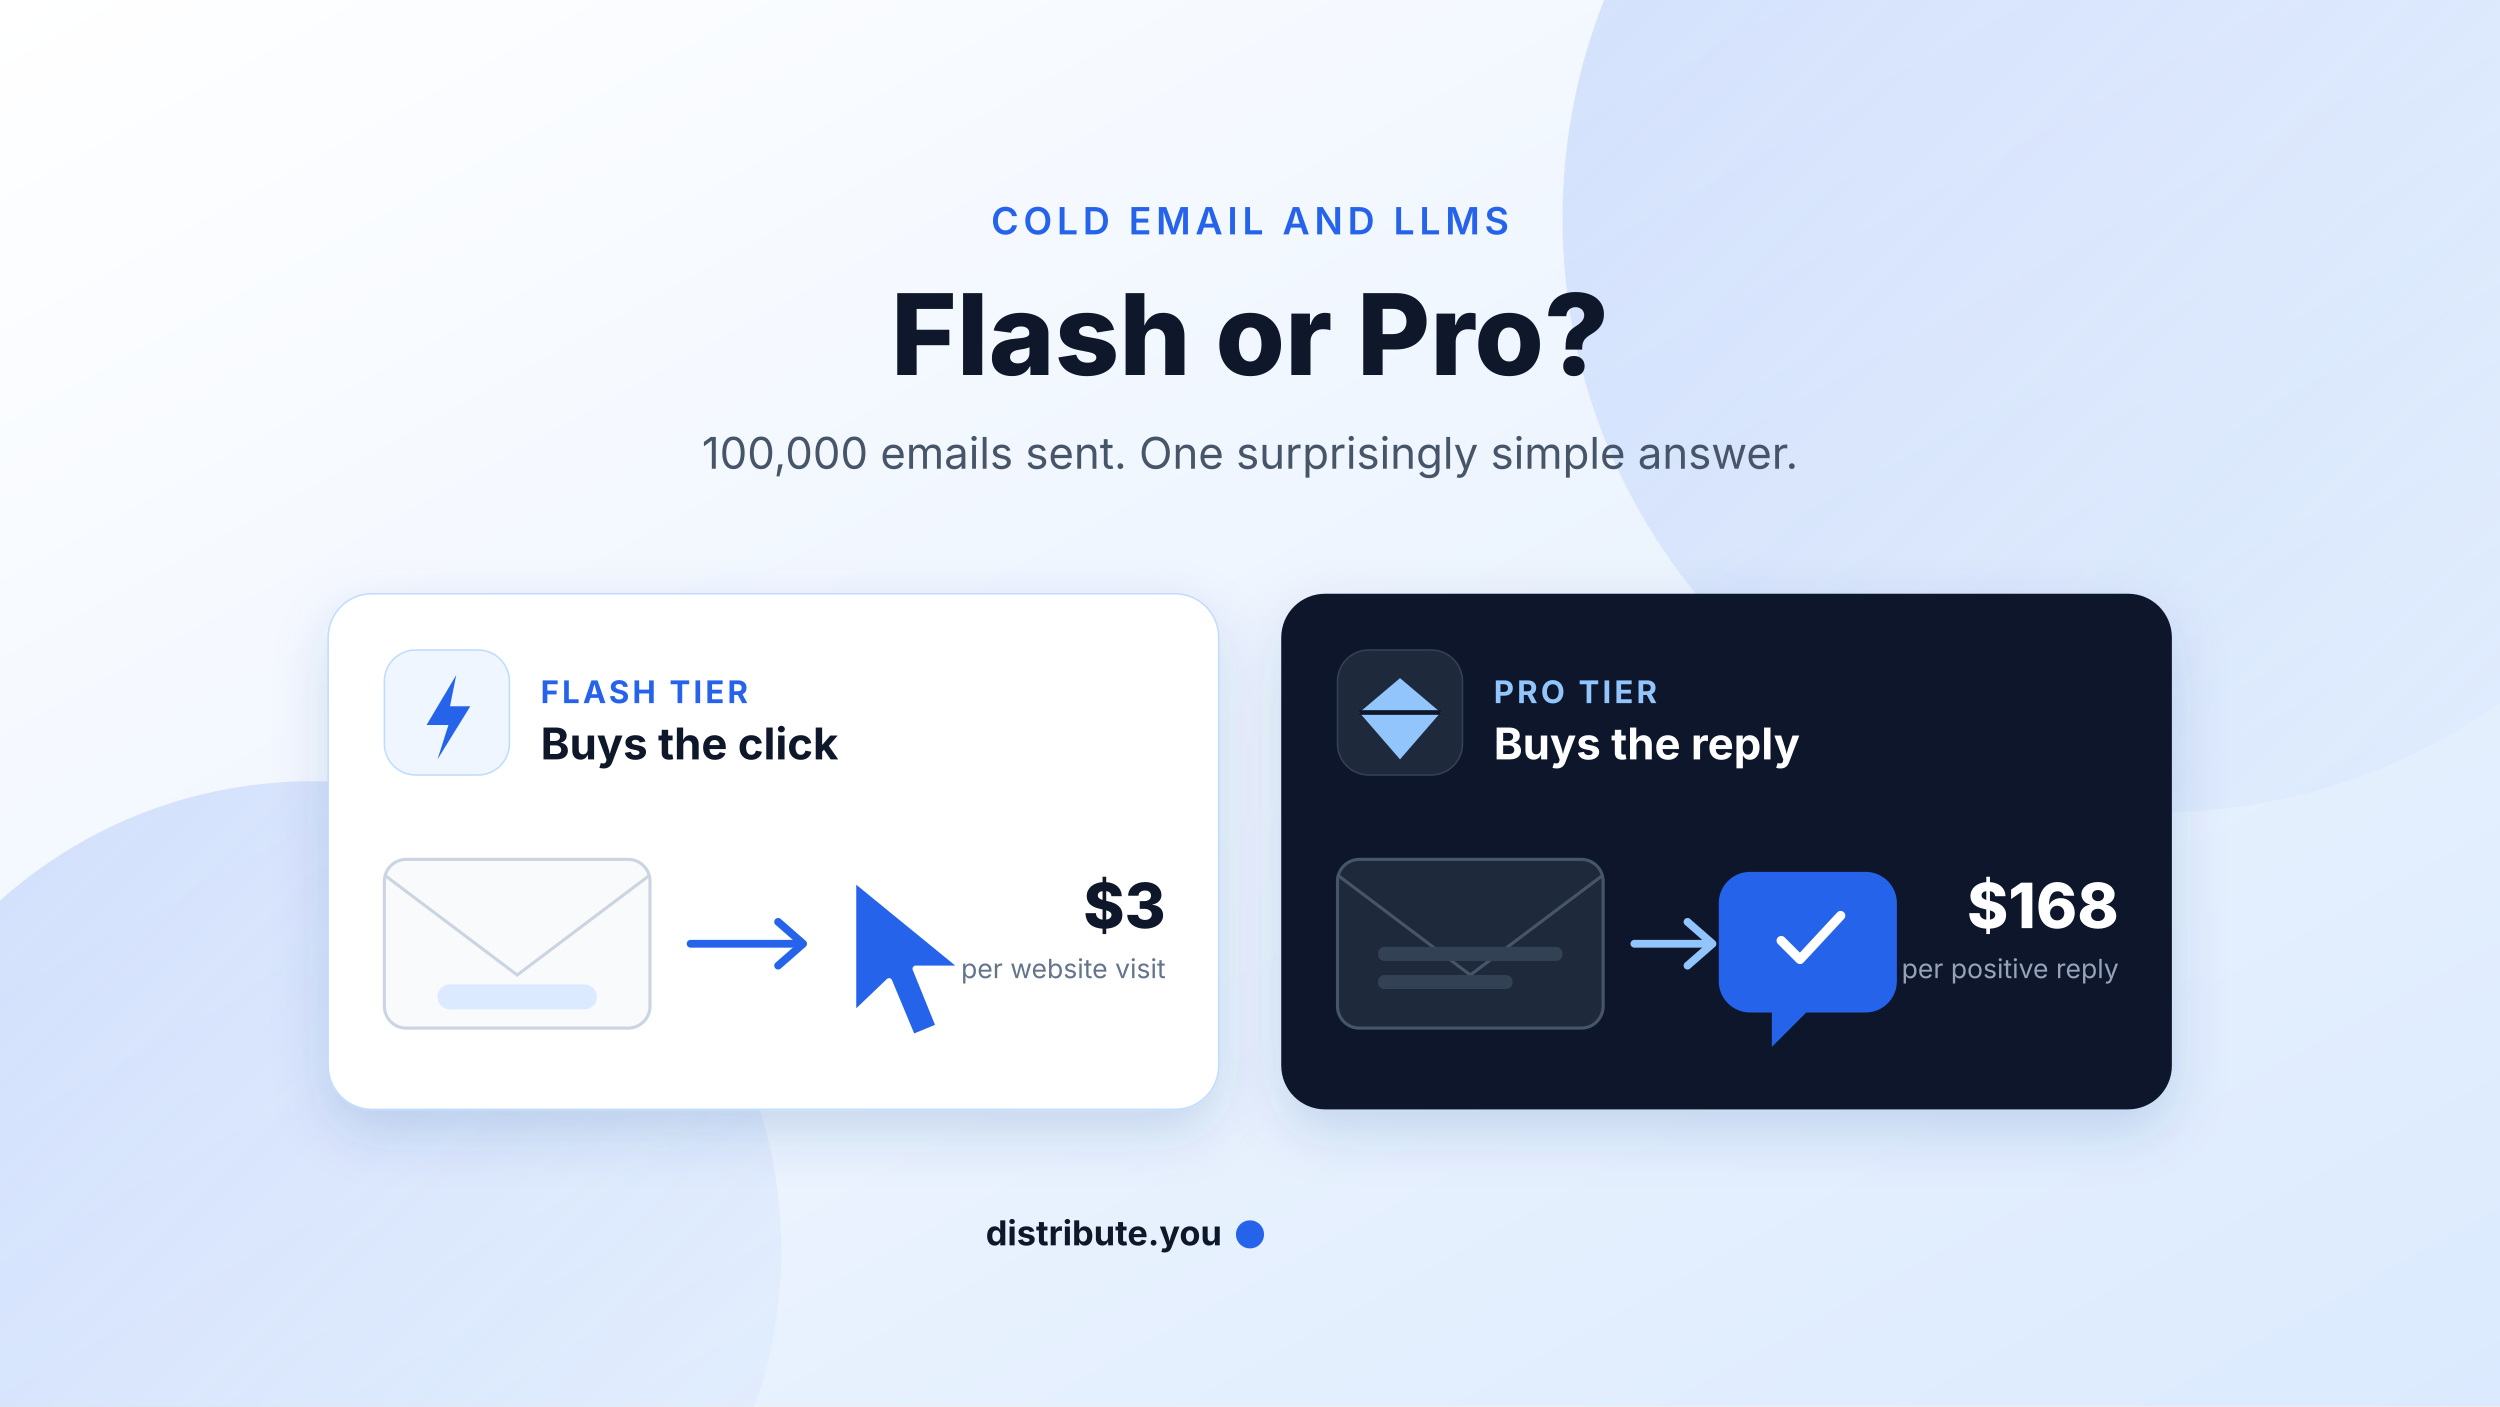
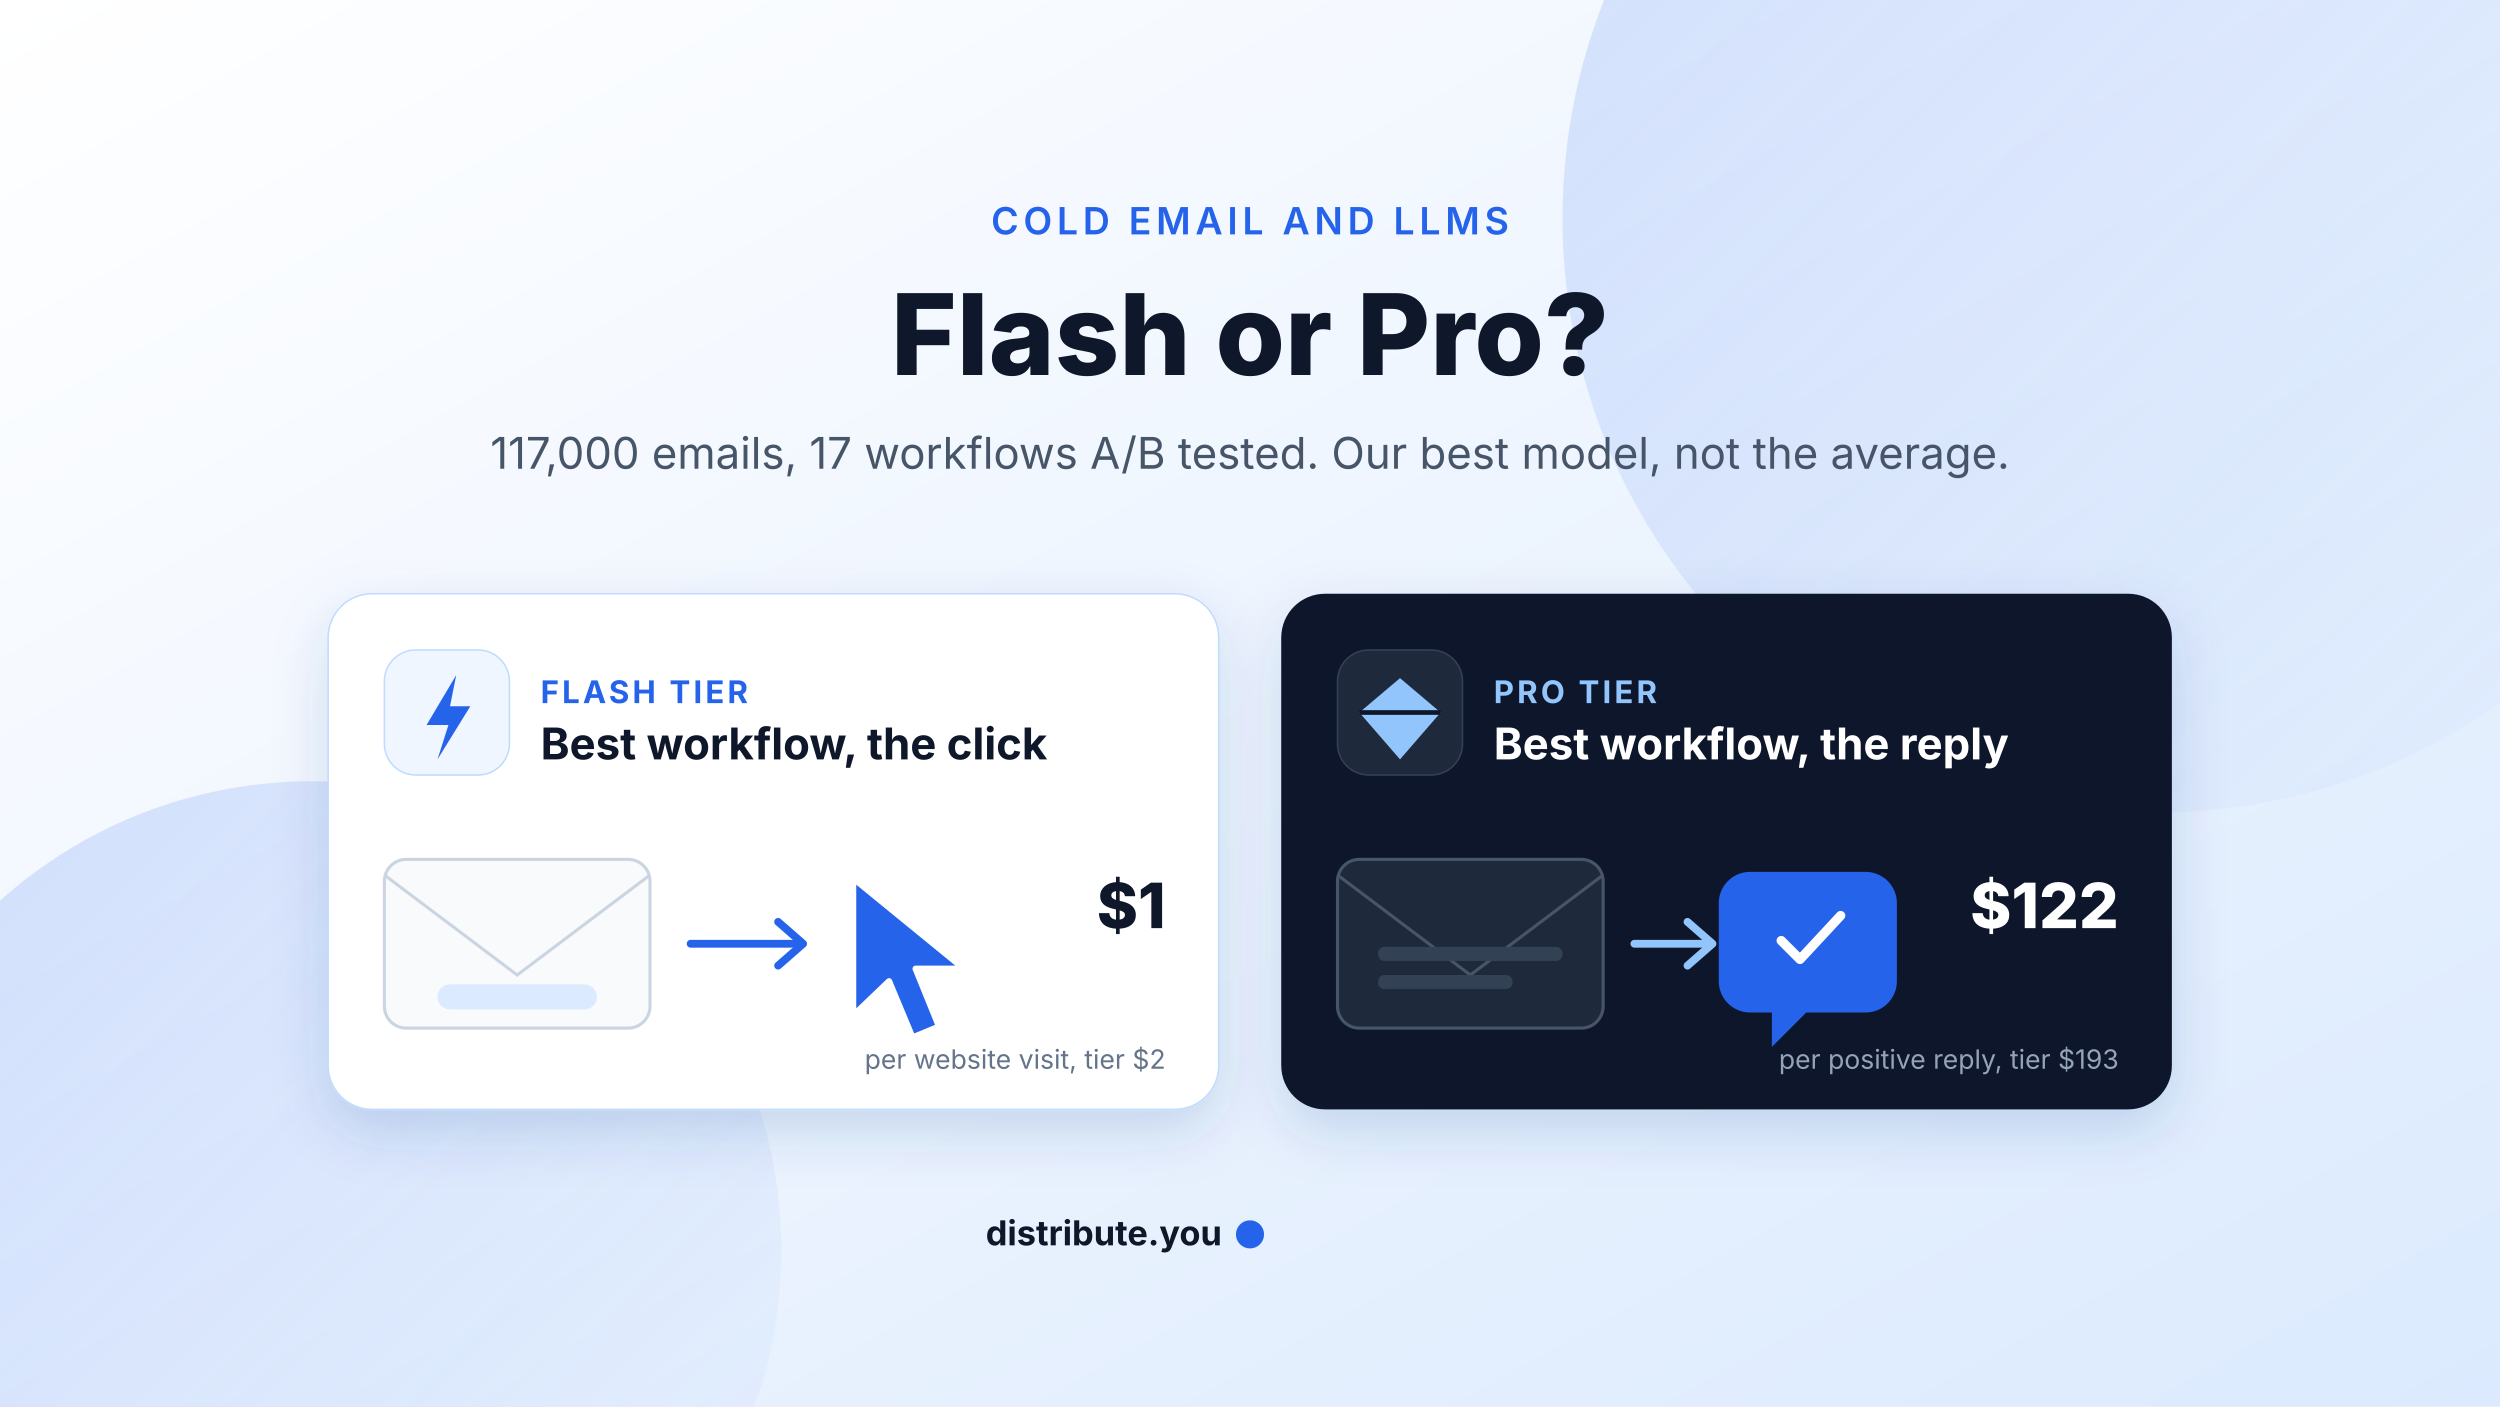
<svg xmlns="http://www.w3.org/2000/svg" width="1600" height="900" viewBox="0 0 1600 900" font-family="Inter, -apple-system, BlinkMacSystemFont, 'Segoe UI', Helvetica, Arial, sans-serif">
  <defs>
    <linearGradient id="bg" x1="0" y1="0" x2="1" y2="1">
      <stop offset="0" stop-color="#ffffff" />
      <stop offset="1" stop-color="#dbeafe" />
    </linearGradient>
    <linearGradient id="glow" x1="0" y1="0" x2="1" y2="1">
      <stop offset="0" stop-color="#2563eb" stop-opacity="0.18" />
      <stop offset="1" stop-color="#2563eb" stop-opacity="0" />
    </linearGradient>
    <filter id="shadow" x="-20%" y="-20%" width="140%" height="140%">
      <feDropShadow dx="0" dy="14" stdDeviation="18" flood-color="#1e3a8a" flood-opacity="0.16" />
    </filter>
  </defs>
  <rect width="1600" height="900" fill="url(#bg)" />
  <circle cx="1380" cy="140" r="380" fill="url(#glow)" />
  <circle cx="200" cy="800" r="300" fill="url(#glow)" />
  <text x="800" y="150" font-size="24" letter-spacing="3" fill="#2563eb" font-weight="600" text-anchor="middle">COLD EMAIL AND LLMS</text>
  <text x="800" y="240" font-size="72" font-weight="800" fill="#0f172a" text-anchor="middle">Flash or Pro?</text>
-   <text x="800" y="300" font-size="28" fill="#475569" text-anchor="middle">100,000 emails sent. One surprisingly simple answer.</text>
+   <text x="800" y="300" font-size="28" fill="#475569" text-anchor="middle">117,000 emails, 17 workflows A/B tested. Our best model, not the average.</text>
  <g transform="translate(210,380)">
    <rect x="0" y="0" width="570" height="330" rx="28" fill="#ffffff" stroke="#bfdbfe" filter="url(#shadow)" />
    <rect x="36" y="36" width="80" height="80" rx="20" fill="#eff6ff" stroke="#bfdbfe" />
    <path d="M82 52 L63 84 L77 84 L70 106 L91 72 L78 72 Z" fill="#2563eb" />
    <text x="136" y="70" font-size="20" letter-spacing="2" fill="#2563eb" font-weight="700">FLASH TIER</text>
-     <text x="136" y="106" font-size="28" font-weight="700" fill="#0f172a">Buys the click</text>
+     <text x="136" y="106" font-size="28" font-weight="700" fill="#0f172a">Best workflow, the click</text>
    <rect x="36" y="170" width="170" height="108" rx="14" fill="#f8fafc" stroke="#cbd5e1" stroke-width="2" />
    <path d="M36 180 L121 244 L206 180" fill="none" stroke="#cbd5e1" stroke-width="2" />
    <rect x="70" y="250" width="102" height="16" rx="8" fill="#dbeafe" />
    <path d="M232 224 L302 224" stroke="#2563eb" stroke-width="5" stroke-linecap="round" />
    <path d="M288 210 L304 224 L288 238" fill="none" stroke="#2563eb" stroke-width="5" stroke-linecap="round" stroke-linejoin="round" />
    <path d="M336 182 L336 270 L359 248 L374 284 L391 277 L376 240 L407 240 Z" fill="#2563eb" stroke="#ffffff" stroke-width="4" stroke-linejoin="round" />
-     <text x="536" y="214" font-size="40" font-weight="800" fill="#0f172a" text-anchor="end">$3</text>
-     <text x="536" y="246" font-size="17" fill="#64748b" text-anchor="end">per website visit</text>
+     <text x="536" y="214" font-size="40" font-weight="800" fill="#0f172a" text-anchor="end">$1</text>
+     <text x="536" y="304" font-size="17" fill="#64748b" text-anchor="end">per website visit, tier $2</text>
  </g>
  <g transform="translate(820,380)">
    <rect x="0" y="0" width="570" height="330" rx="28" fill="#0f172a" filter="url(#shadow)" />
    <rect x="36" y="36" width="80" height="80" rx="20" fill="#1e293b" stroke="#334155" />
    <path d="M76 54 L102 76 L76 106 L50 76 Z" fill="#93c5fd" />
    <path d="M50 76 L102 76" stroke="#0f172a" stroke-width="3" />
    <text x="136" y="70" font-size="20" letter-spacing="2" fill="#93c5fd" font-weight="700">PRO TIER</text>
-     <text x="136" y="106" font-size="28" font-weight="700" fill="#ffffff">Buys the reply</text>
+     <text x="136" y="106" font-size="28" font-weight="700" fill="#ffffff">Best workflow, the reply</text>
    <rect x="36" y="170" width="170" height="108" rx="14" fill="#1e293b" stroke="#475569" stroke-width="2" />
    <path d="M36 180 L121 244 L206 180" fill="none" stroke="#475569" stroke-width="2" />
    <rect x="62" y="226" width="118" height="9" rx="4" fill="#334155" />
    <rect x="62" y="244" width="86" height="9" rx="4" fill="#334155" />
    <path d="M226 224 L274 224" stroke="#93c5fd" stroke-width="5" stroke-linecap="round" />
    <path d="M260 210 L276 224 L260 238" fill="none" stroke="#93c5fd" stroke-width="5" stroke-linecap="round" stroke-linejoin="round" />
    <path d="M300 178 h74 a20 20 0 0 1 20 20 v50 a20 20 0 0 1 -20 20 h-38 l-22 22 v-22 h-14 a20 20 0 0 1 -20 -20 v-50 a20 20 0 0 1 20 -20 z" fill="#2563eb" />
    <path d="M320 222 l12 12 l26 -28" fill="none" stroke="#ffffff" stroke-width="6" stroke-linecap="round" stroke-linejoin="round" />
-     <text x="536" y="214" font-size="40" font-weight="800" fill="#ffffff" text-anchor="end">$168</text>
-     <text x="536" y="246" font-size="17" fill="#94a3b8" text-anchor="end">per positive reply</text>
+     <text x="536" y="214" font-size="40" font-weight="800" fill="#ffffff" text-anchor="end">$122</text>
+     <text x="536" y="304" font-size="17" fill="#94a3b8" text-anchor="end">per positive reply, tier $193</text>
  </g>
  <circle cx="800" cy="790" r="9" fill="#2563eb" />
  <text x="782" y="797" font-size="22" font-weight="700" fill="#0f172a" text-anchor="end">distribute.you</text>
</svg>
